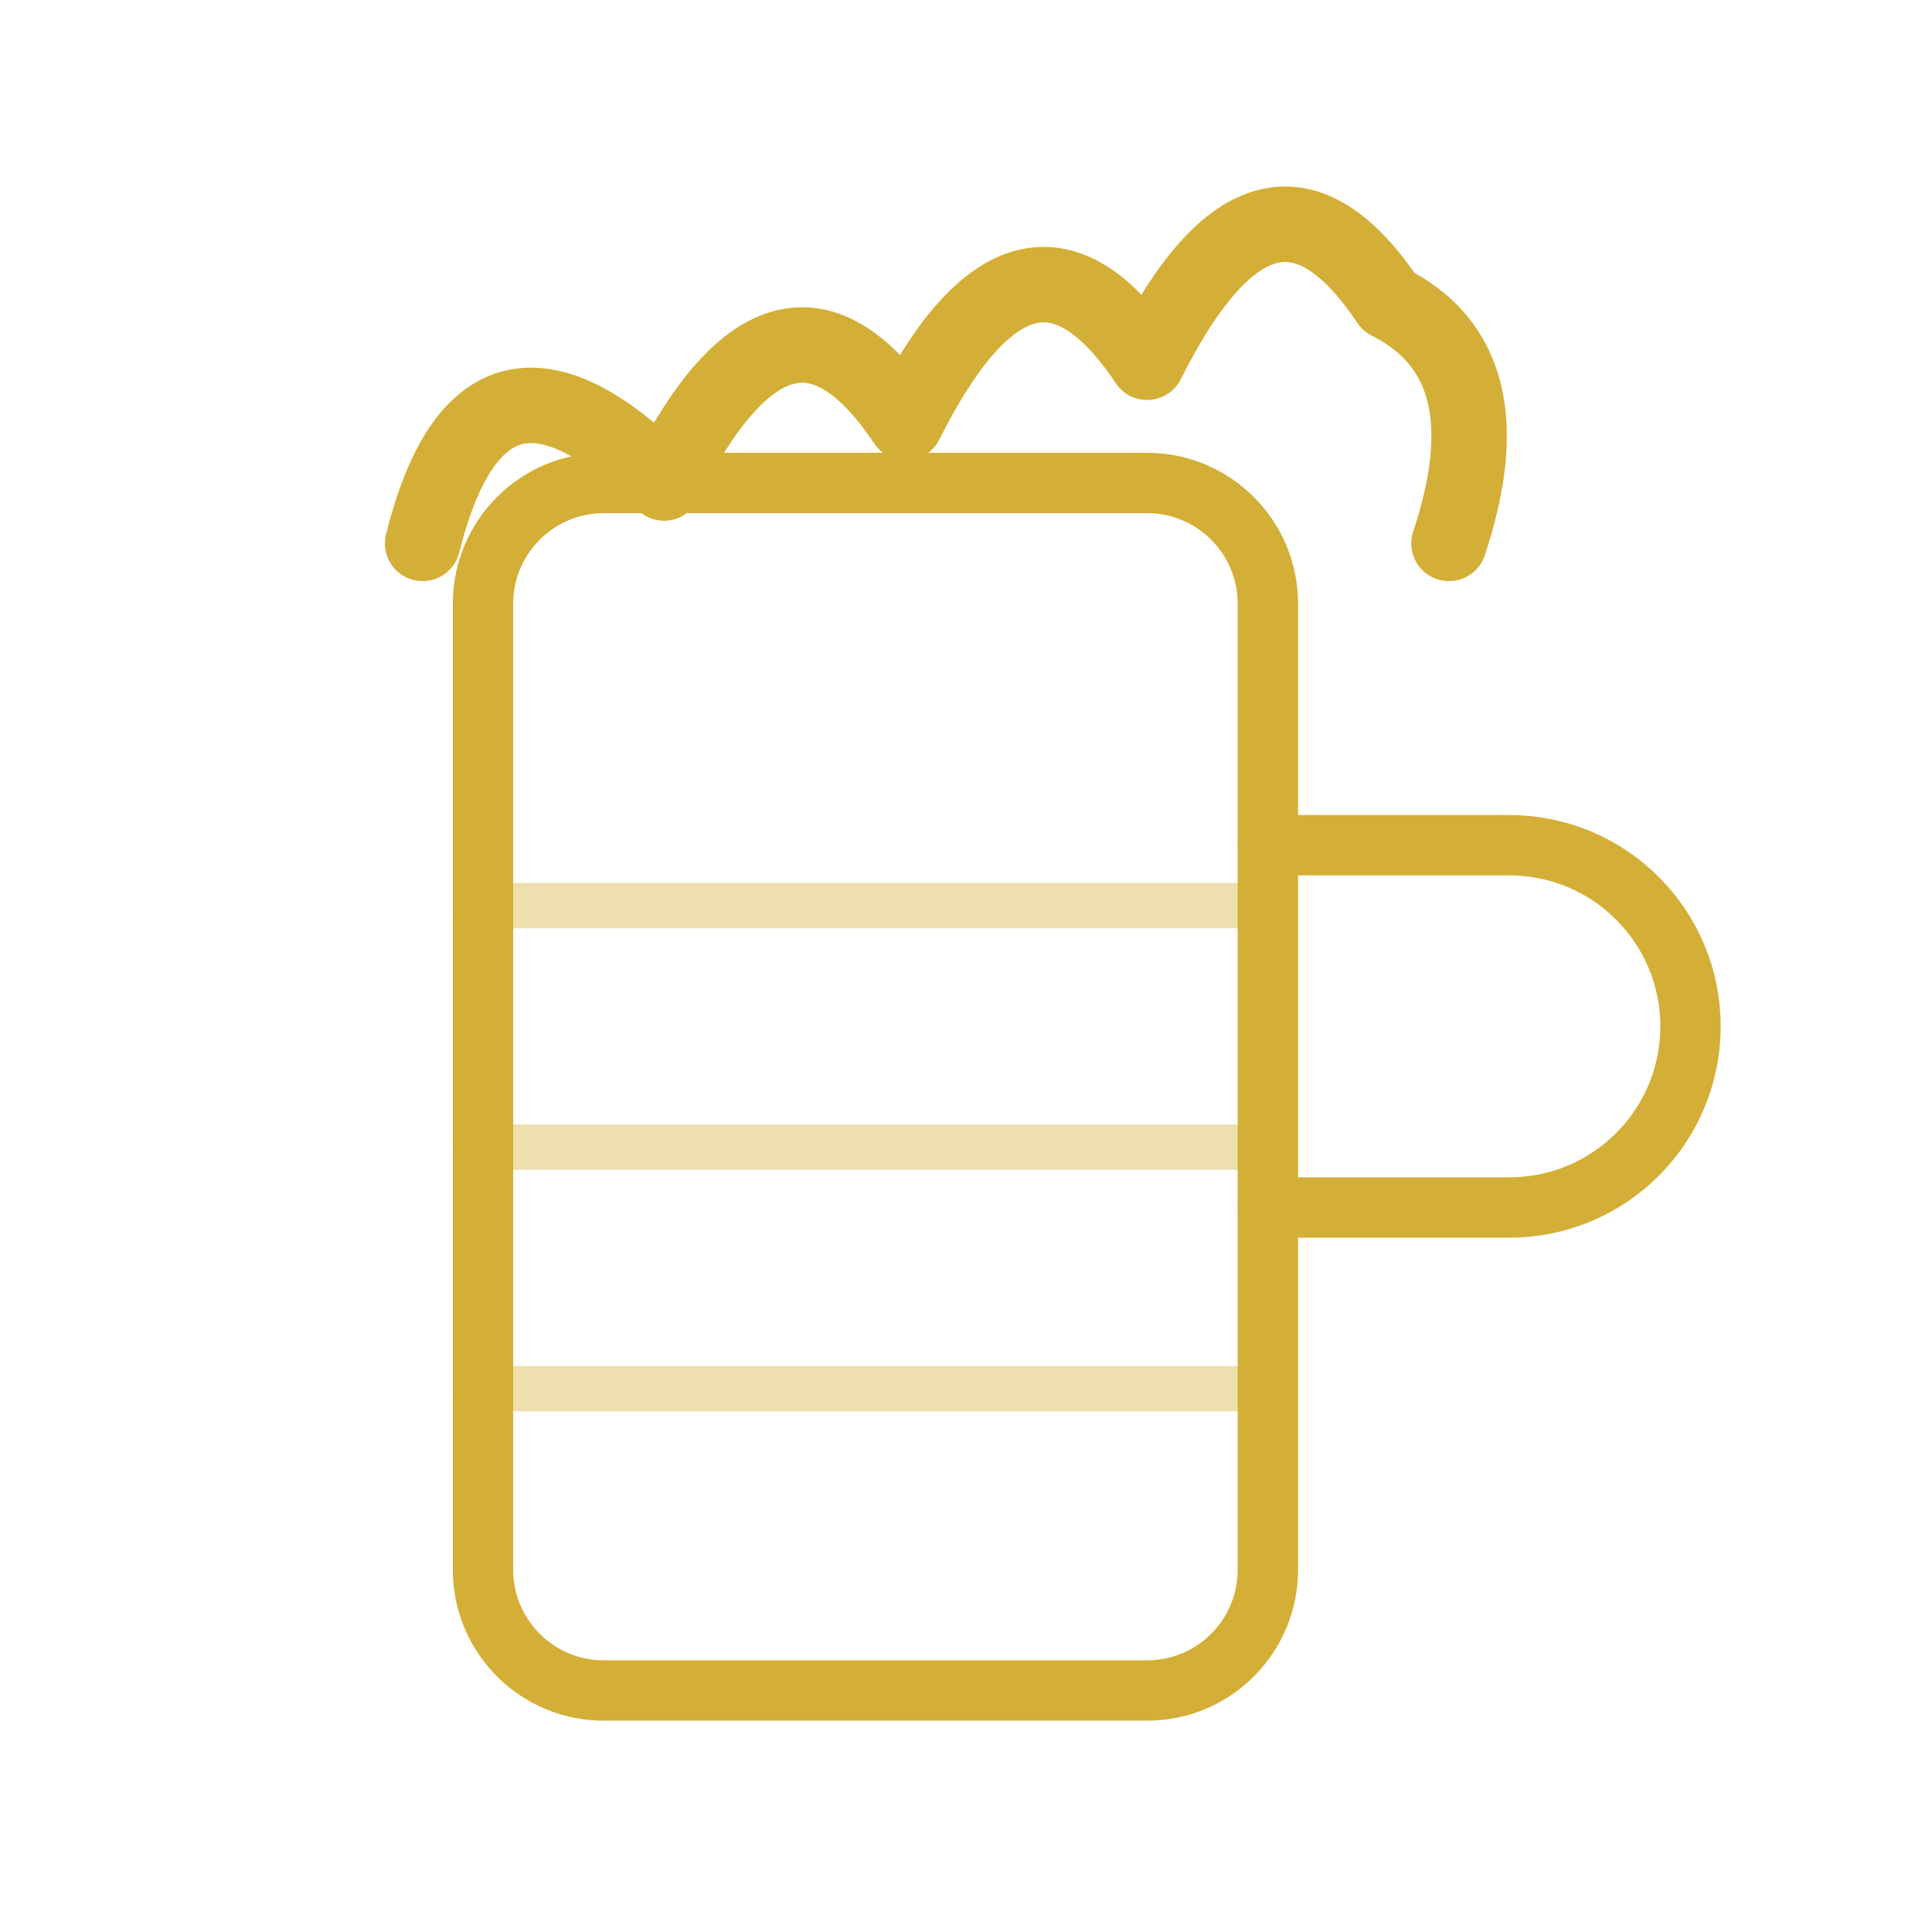
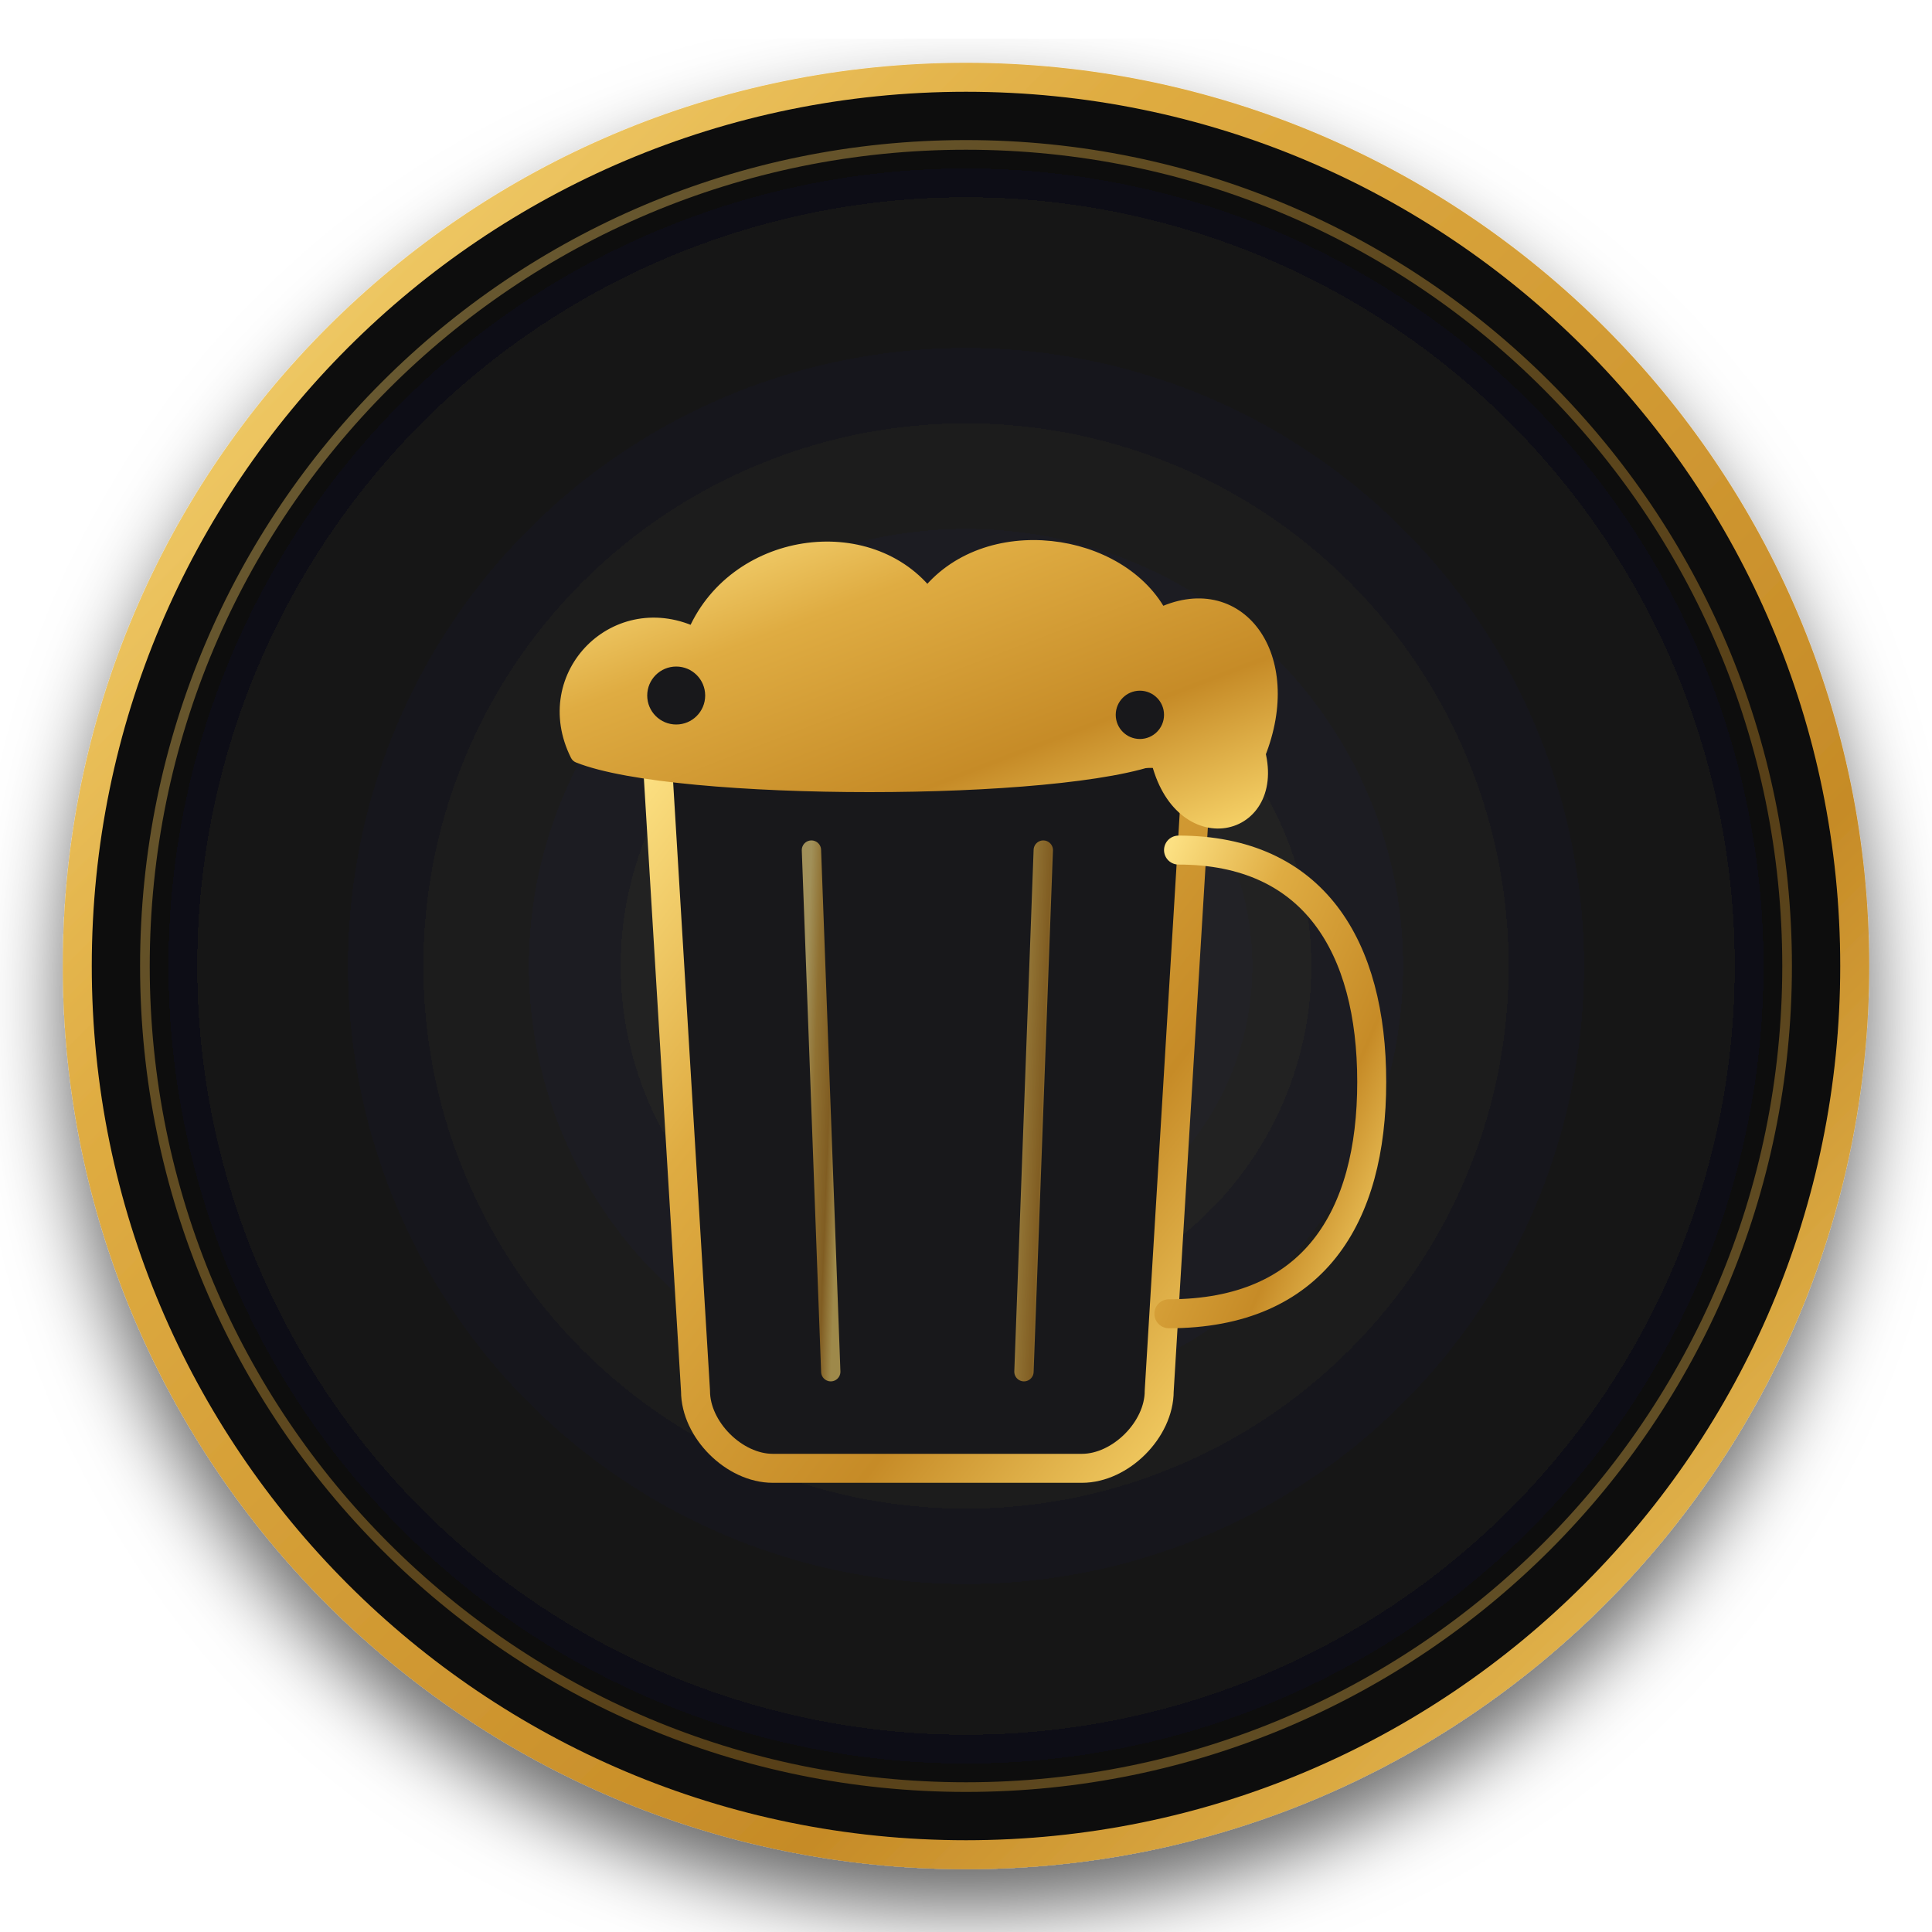
- <svg xmlns="http://www.w3.org/2000/svg" viewBox="0 0 64 64" fill="none" stroke="#d4af37" stroke-width="2" stroke-linecap="round" stroke-linejoin="round">
-   <rect x="16" y="16" width="26" height="40" rx="4" />
-   <path d="M42 28h8a6 6 0 0 1 0 12h-8" />
-   <path d="M14 18q2-8 8-2 4-8 8-2 4-8 8-2 4-8 8-2 4 2 2 8" stroke-width="2.5" />
-   <line x1="16" y1="30" x2="42" y2="30" stroke-width="1.5" opacity=".4" />
-   <line x1="16" y1="38" x2="42" y2="38" stroke-width="1.5" opacity=".4" />
-   <line x1="16" y1="46" x2="42" y2="46" stroke-width="1.5" opacity=".4" />
+ <svg xmlns="http://www.w3.org/2000/svg" viewBox="0 0 200 200" width="200" height="200">
+   <defs>
+     <radialGradient id="darkBg" cx="50%" cy="50%" r="50%">
+       <stop offset="0%" stop-color="#2a2a2e" />
+       <stop offset="80%" stop-color="#141416" />
+       <stop offset="100%" stop-color="#0a0a0b" />
+     </radialGradient>
+     <linearGradient id="goldGrad" x1="0%" y1="0%" x2="100%" y2="100%">
+       <stop offset="0%" stop-color="#FCE082" />
+       <stop offset="30%" stop-color="#DFAC42" />
+       <stop offset="70%" stop-color="#C68B27" />
+       <stop offset="100%" stop-color="#F7D369" />
+     </linearGradient>
+     <linearGradient id="goldLine" x1="0%" y1="0%" x2="0%" y2="100%">
+       <stop offset="0%" stop-color="#FFEAA5" />
+       <stop offset="50%" stop-color="#D49E35" />
+       <stop offset="100%" stop-color="#91651B" />
+     </linearGradient>
+     <filter id="shadow" x="-20%" y="-20%" width="140%" height="140%">
+       <feDropShadow dx="0" dy="4" stdDeviation="4" flood-color="#000000" flood-opacity="0.6" />
+     </filter>
+   </defs>
+   <circle cx="100" cy="100" r="92" fill="url(#darkBg)" stroke="url(#goldGrad)" stroke-width="3" filter="url(#shadow)" />
+   <circle cx="100" cy="100" r="85" fill="none" stroke="url(#goldGrad)" stroke-width="1" stroke-opacity="0.4" />
+   <g fill="none" stroke="url(#goldGrad)" stroke-linecap="round" stroke-linejoin="round">
+     <path d="M68 78 L72 144 C72 148 76 152 80 152 L112 152 C116 152 120 148 120 144 L124 78 Z" stroke-width="3" fill="#18181b" />
+     <line x1="84" y1="88" x2="86" y2="142" stroke-width="2" opacity="0.6" />
+     <line x1="96" y1="88" x2="96" y2="142" stroke-width="2" opacity="0.6" />
+     <line x1="108" y1="88" x2="106" y2="142" stroke-width="2" opacity="0.6" />
+     <path d="M122 88 C136 88 142 98 142 112 C142 126 136 136 121 136" stroke-width="3" />
+     <path d="M60 78 C56 70 64 62 72 66 C76 56 90 54 96 62 C102 54 116 56 120 64 C128 60 134 68 130 78 C132 86 122 88 120 78 C110 82 70 82 60 78 Z" stroke-width="2" fill="url(#goldGrad)" />
+     <circle cx="70" cy="72" r="3" fill="#18181b" stroke="none" />
+     <circle cx="118" cy="74" r="2.5" fill="#18181b" stroke="none" />
+   </g>
</svg>
